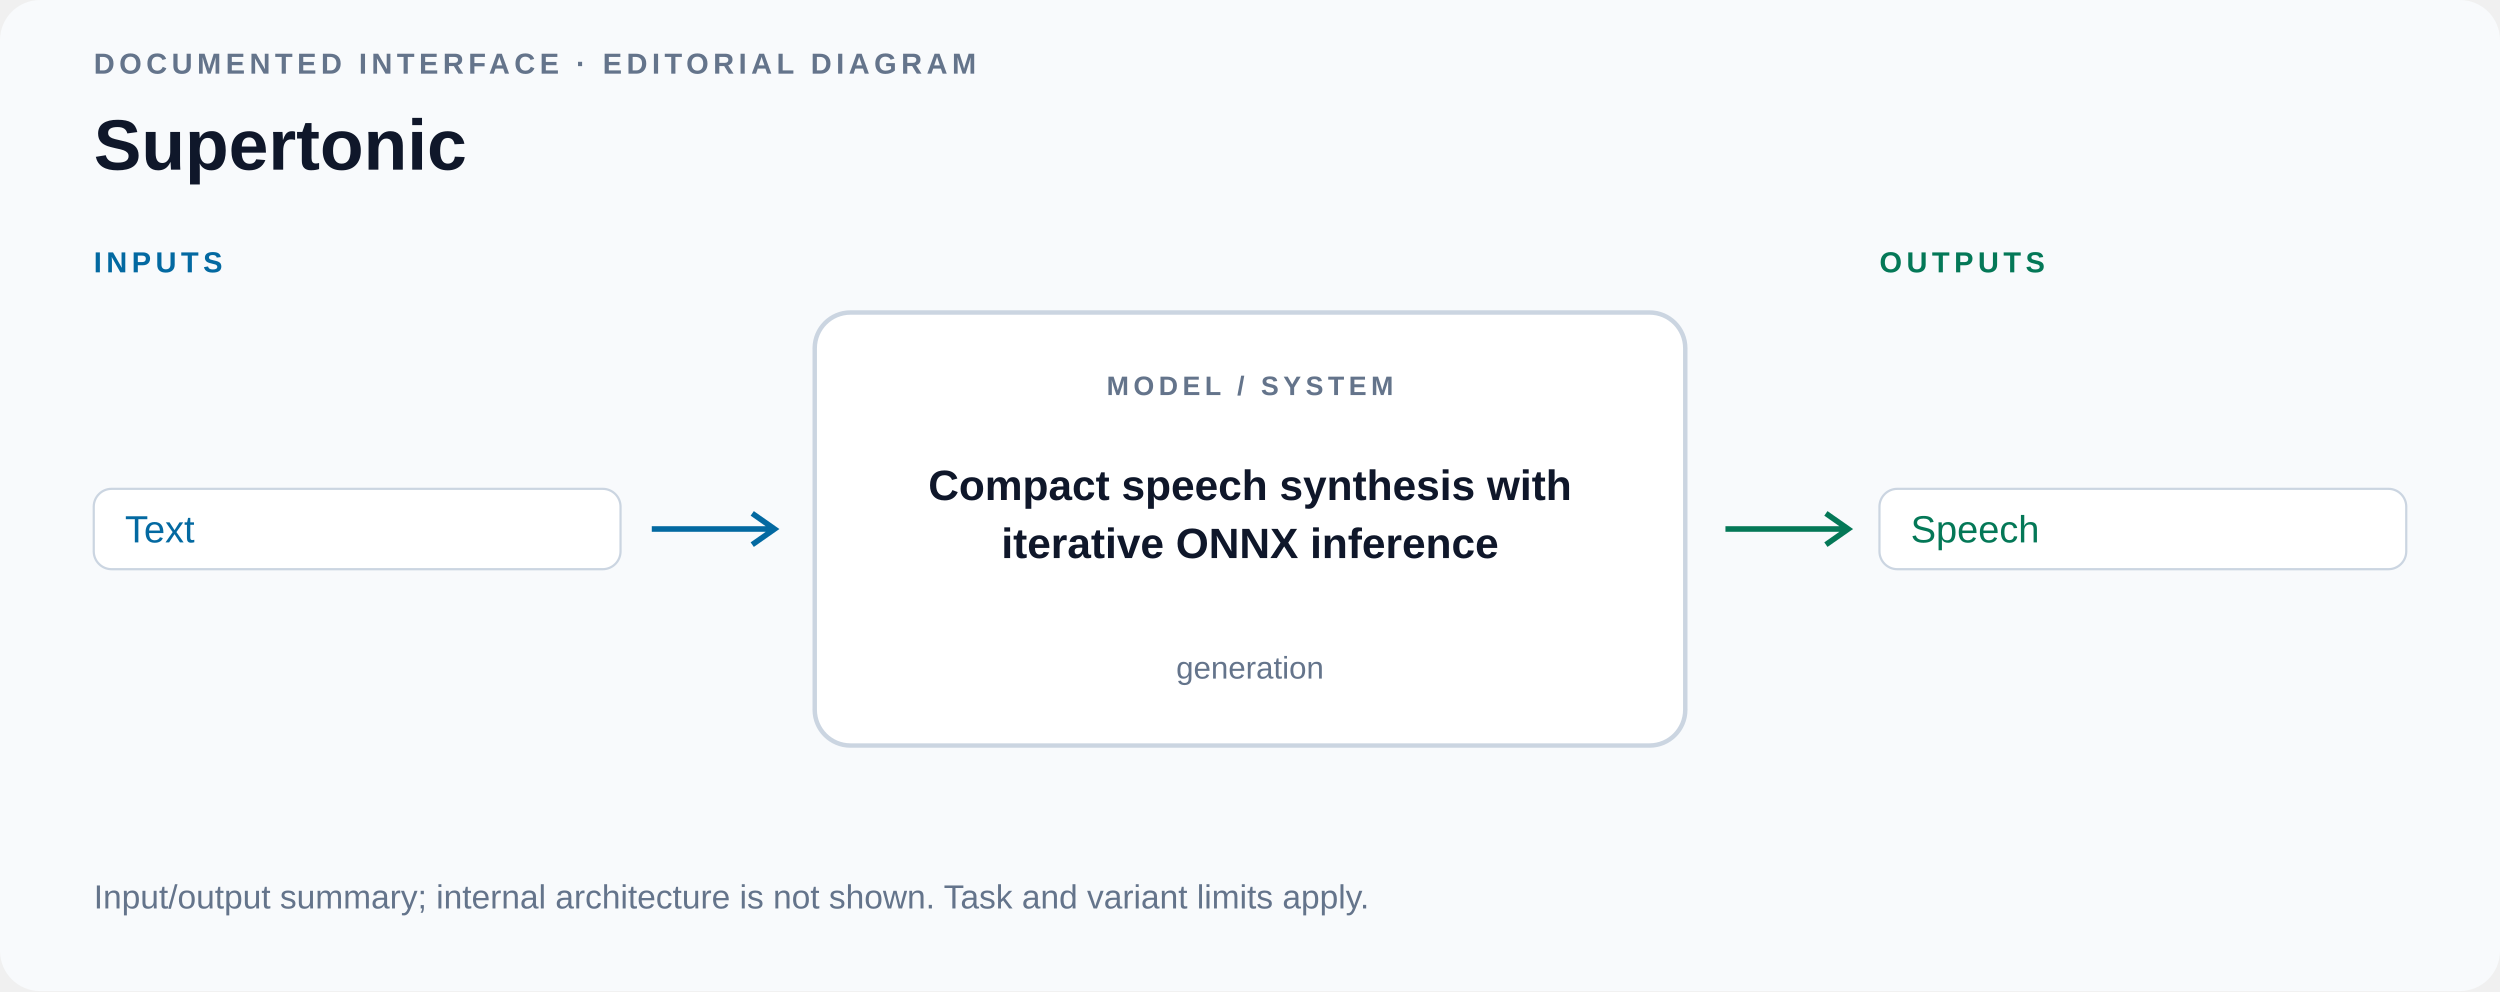
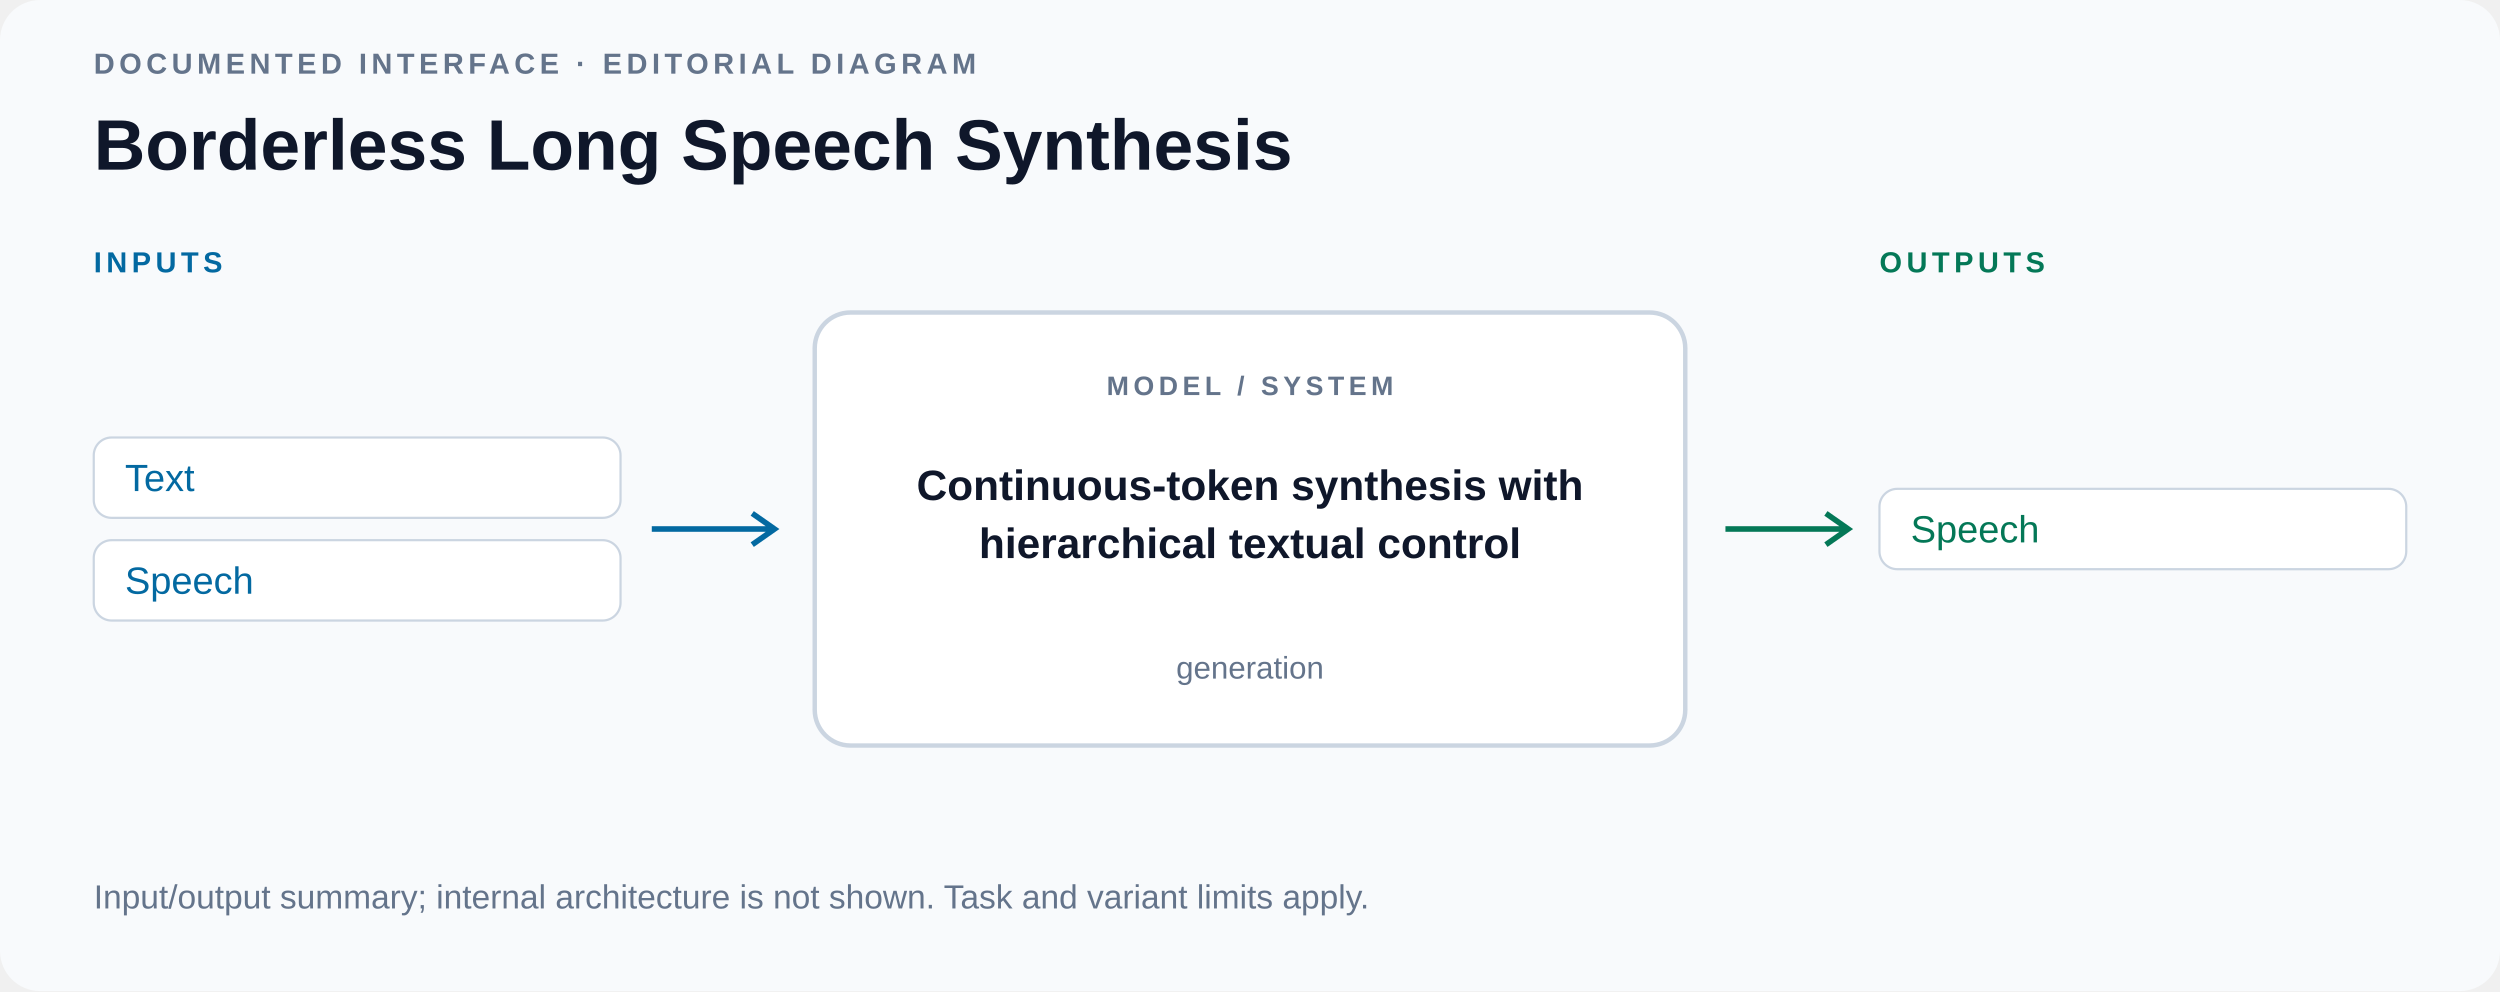
<svg xmlns="http://www.w3.org/2000/svg" width="1120" height="444" viewBox="0 0 1120 444" role="img" aria-labelledby="title desc">
  <rect width="1120" height="100%" rx="18" fill="#f8fafc" />
  <g font-family="Arial, Helvetica, sans-serif">
    <text x="42" y="33" font-size="13" font-weight="700" letter-spacing="2" fill="#64748b">DOCUMENTED INTERFACE · EDITORIAL DIAGRAM</text>
-     <text x="42" y="76" font-size="32" font-weight="700" fill="#0f172a">Supertonic</text>
+     <text x="42" y="76" font-size="32" font-weight="700" fill="#0f172a">Borderless Long Speech Synthesis</text>
    <rect x="365" y="140.0" width="390" height="194" rx="16" fill="#ffffff" stroke="#cbd5e1" stroke-width="2" />
    <text x="560" y="177.0" text-anchor="middle" font-size="12" font-weight="700" letter-spacing="2" fill="#64748b">MODEL / SYSTEM</text>
-     <text x="560" y="224.0" text-anchor="middle" font-size="19" font-weight="600" fill="#0f172a">Compact speech synthesis with</text>
-     <text x="560" y="250.0" text-anchor="middle" font-size="19" font-weight="600" fill="#0f172a">iterative ONNX inference</text>
+     <text x="560" y="224.0" text-anchor="middle" font-size="19" font-weight="600" fill="#0f172a">Continuous-token synthesis with</text>
+     <text x="560" y="250.0" text-anchor="middle" font-size="19" font-weight="600" fill="#0f172a">hierarchical textual control</text>
    <text x="560" y="304.0" text-anchor="middle" font-size="14" fill="#64748b">generation</text>
    <text x="42" y="122" font-size="13" font-weight="700" letter-spacing="2" fill="#0369a1">INPUTS</text>
-     <rect x="42" y="219.0" width="236" height="36" rx="8" fill="#ffffff" stroke="#cbd5e1" />
-     <text x="56" y="243.0" font-size="17" fill="#0369a1">Text</text>
+     <rect x="42" y="196.0" width="236" height="36" rx="8" fill="#ffffff" stroke="#cbd5e1" />
+     <text x="56" y="220.0" font-size="17" fill="#0369a1">Text</text>
+     <rect x="42" y="242.0" width="236" height="36" rx="8" fill="#ffffff" stroke="#cbd5e1" />
+     <text x="56" y="266.0" font-size="17" fill="#0369a1">Speech</text>
    <text x="842" y="122" font-size="13" font-weight="700" letter-spacing="2" fill="#047857">OUTPUTS</text>
    <rect x="842" y="219.0" width="236" height="36" rx="8" fill="#ffffff" stroke="#cbd5e1" />
    <text x="856" y="243.0" font-size="17" fill="#047857">Speech</text>
    <path d="M292 237.0 H346 M337 230.0 L347 237.0 L337 244.0" fill="none" stroke="#0369a1" stroke-width="2.5" />
    <path d="M773 237.0 H827 M818 230.0 L828 237.0 L818 244.0" fill="none" stroke="#047857" stroke-width="2.5" />
    <text x="42" y="407" font-size="15" fill="#64748b">Input/output summary; internal architecture is not shown. Task and variant limits apply.</text>
  </g>
</svg>
